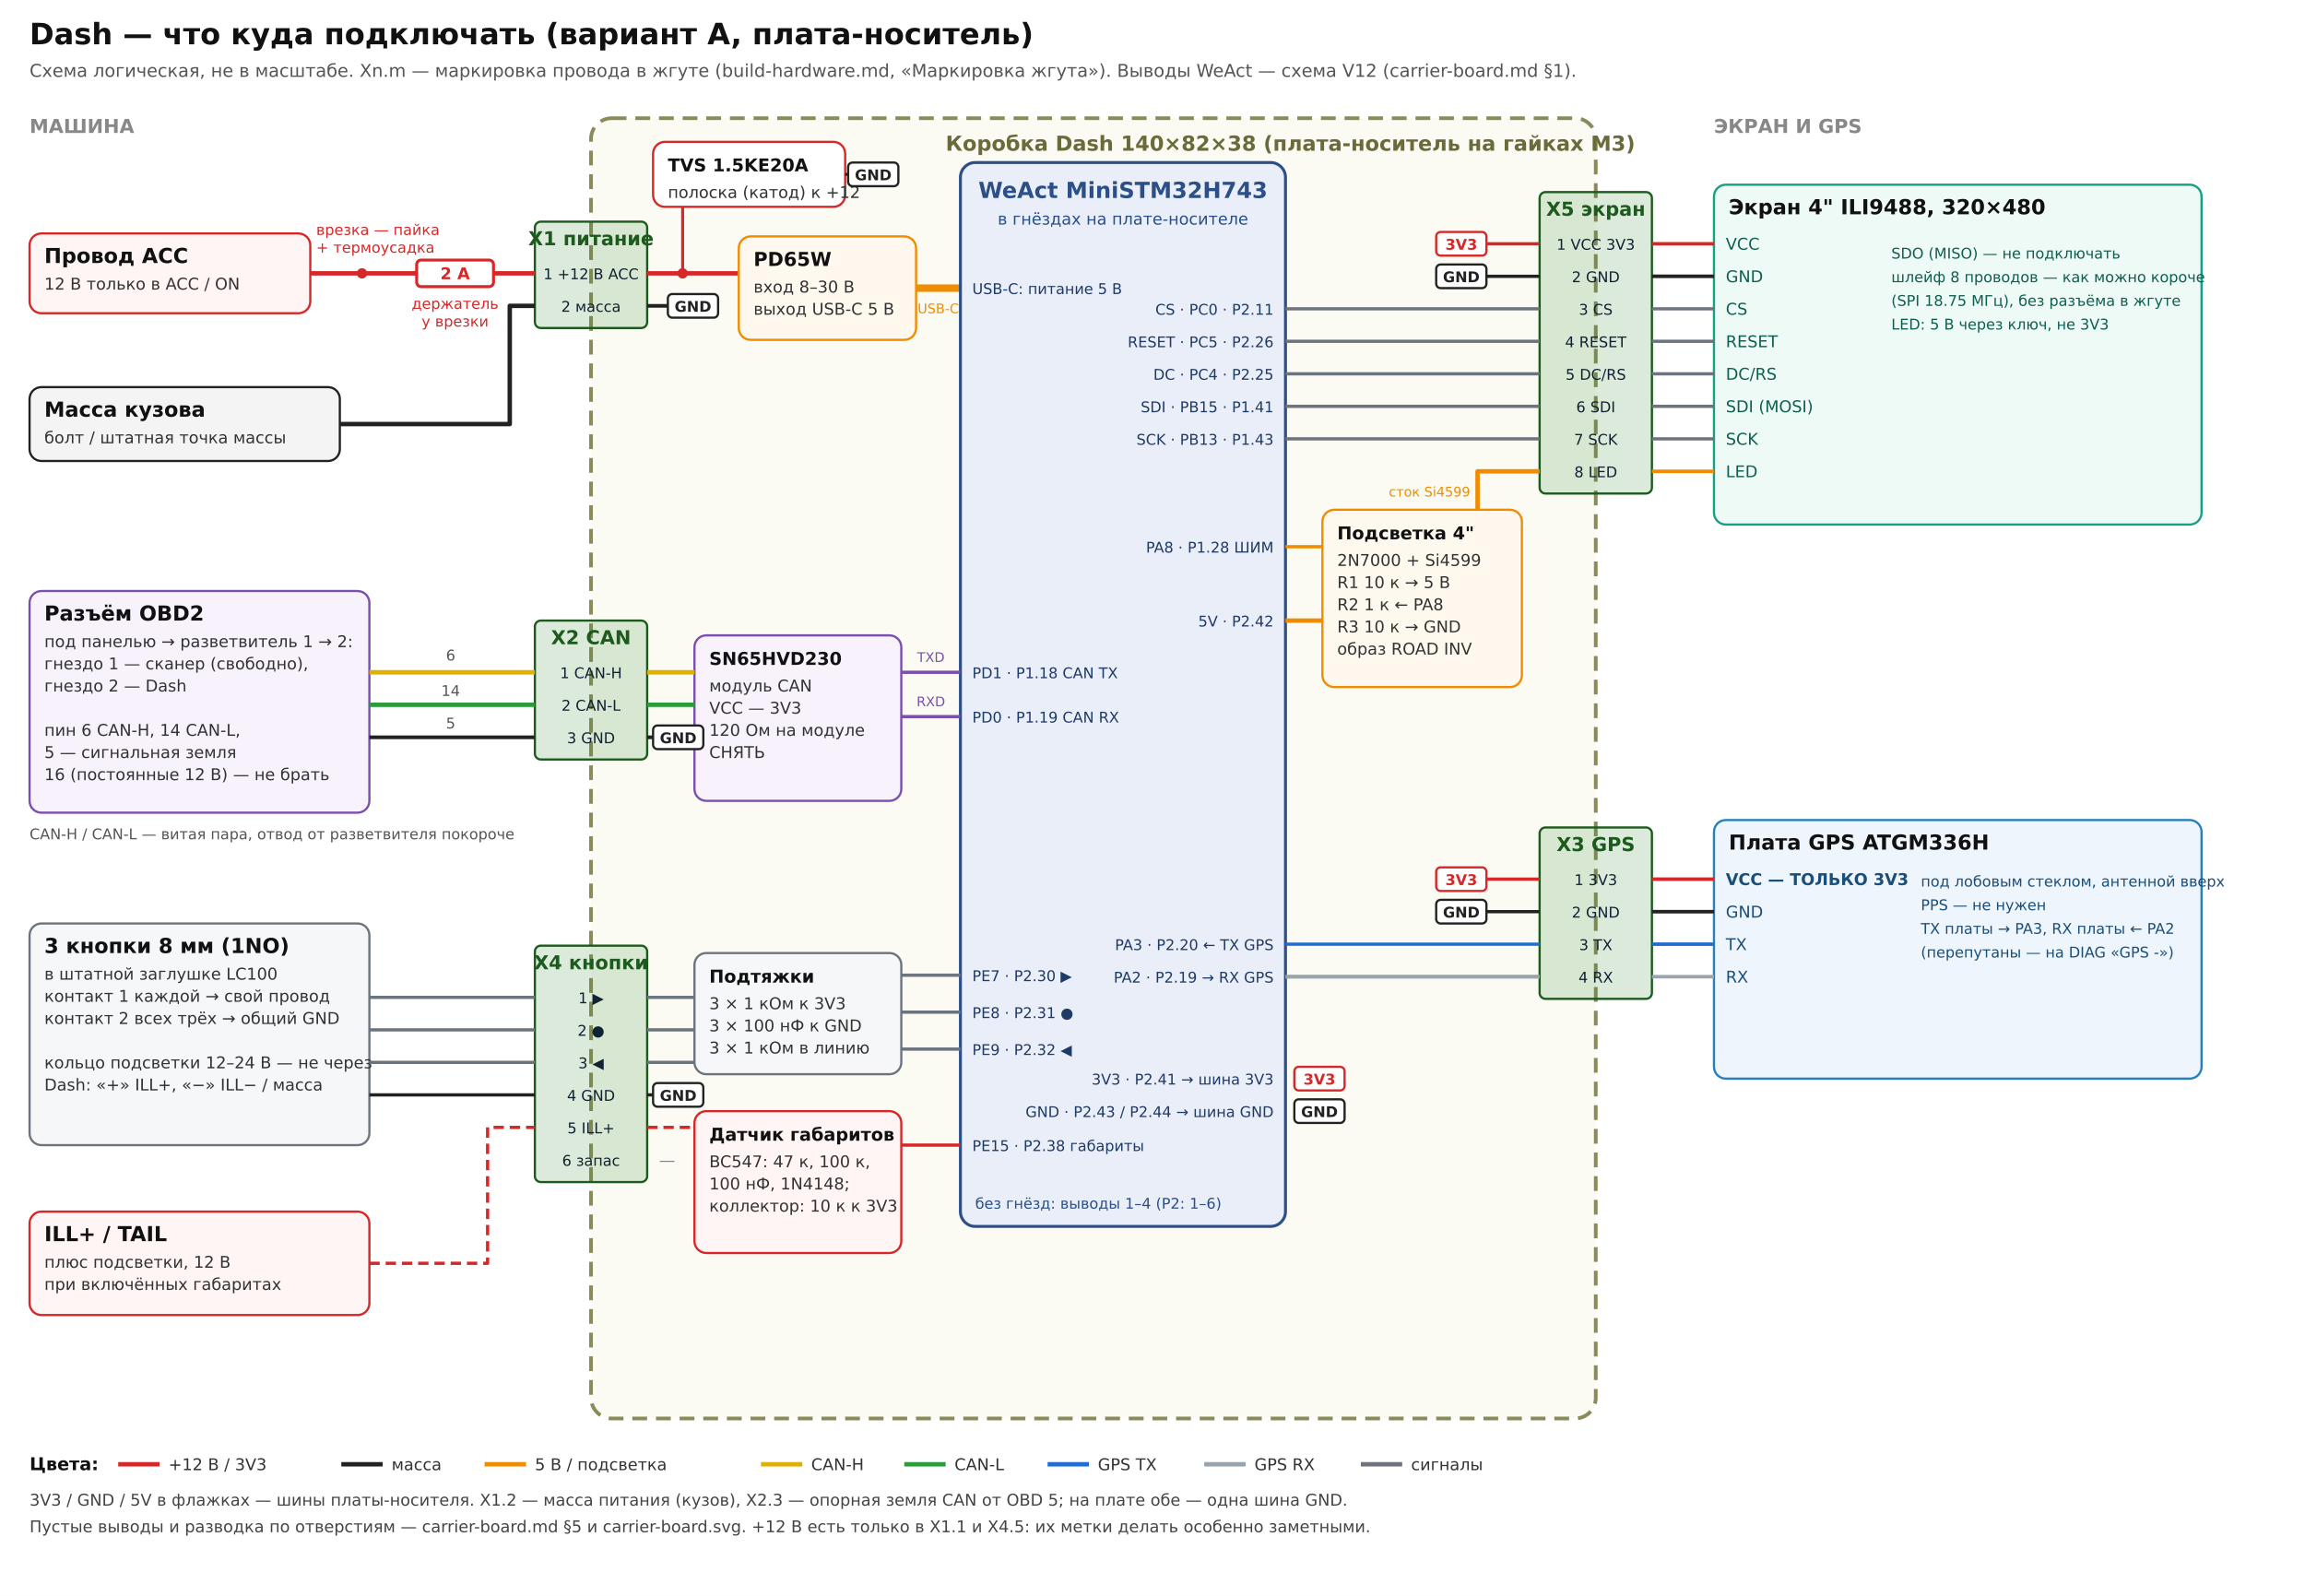
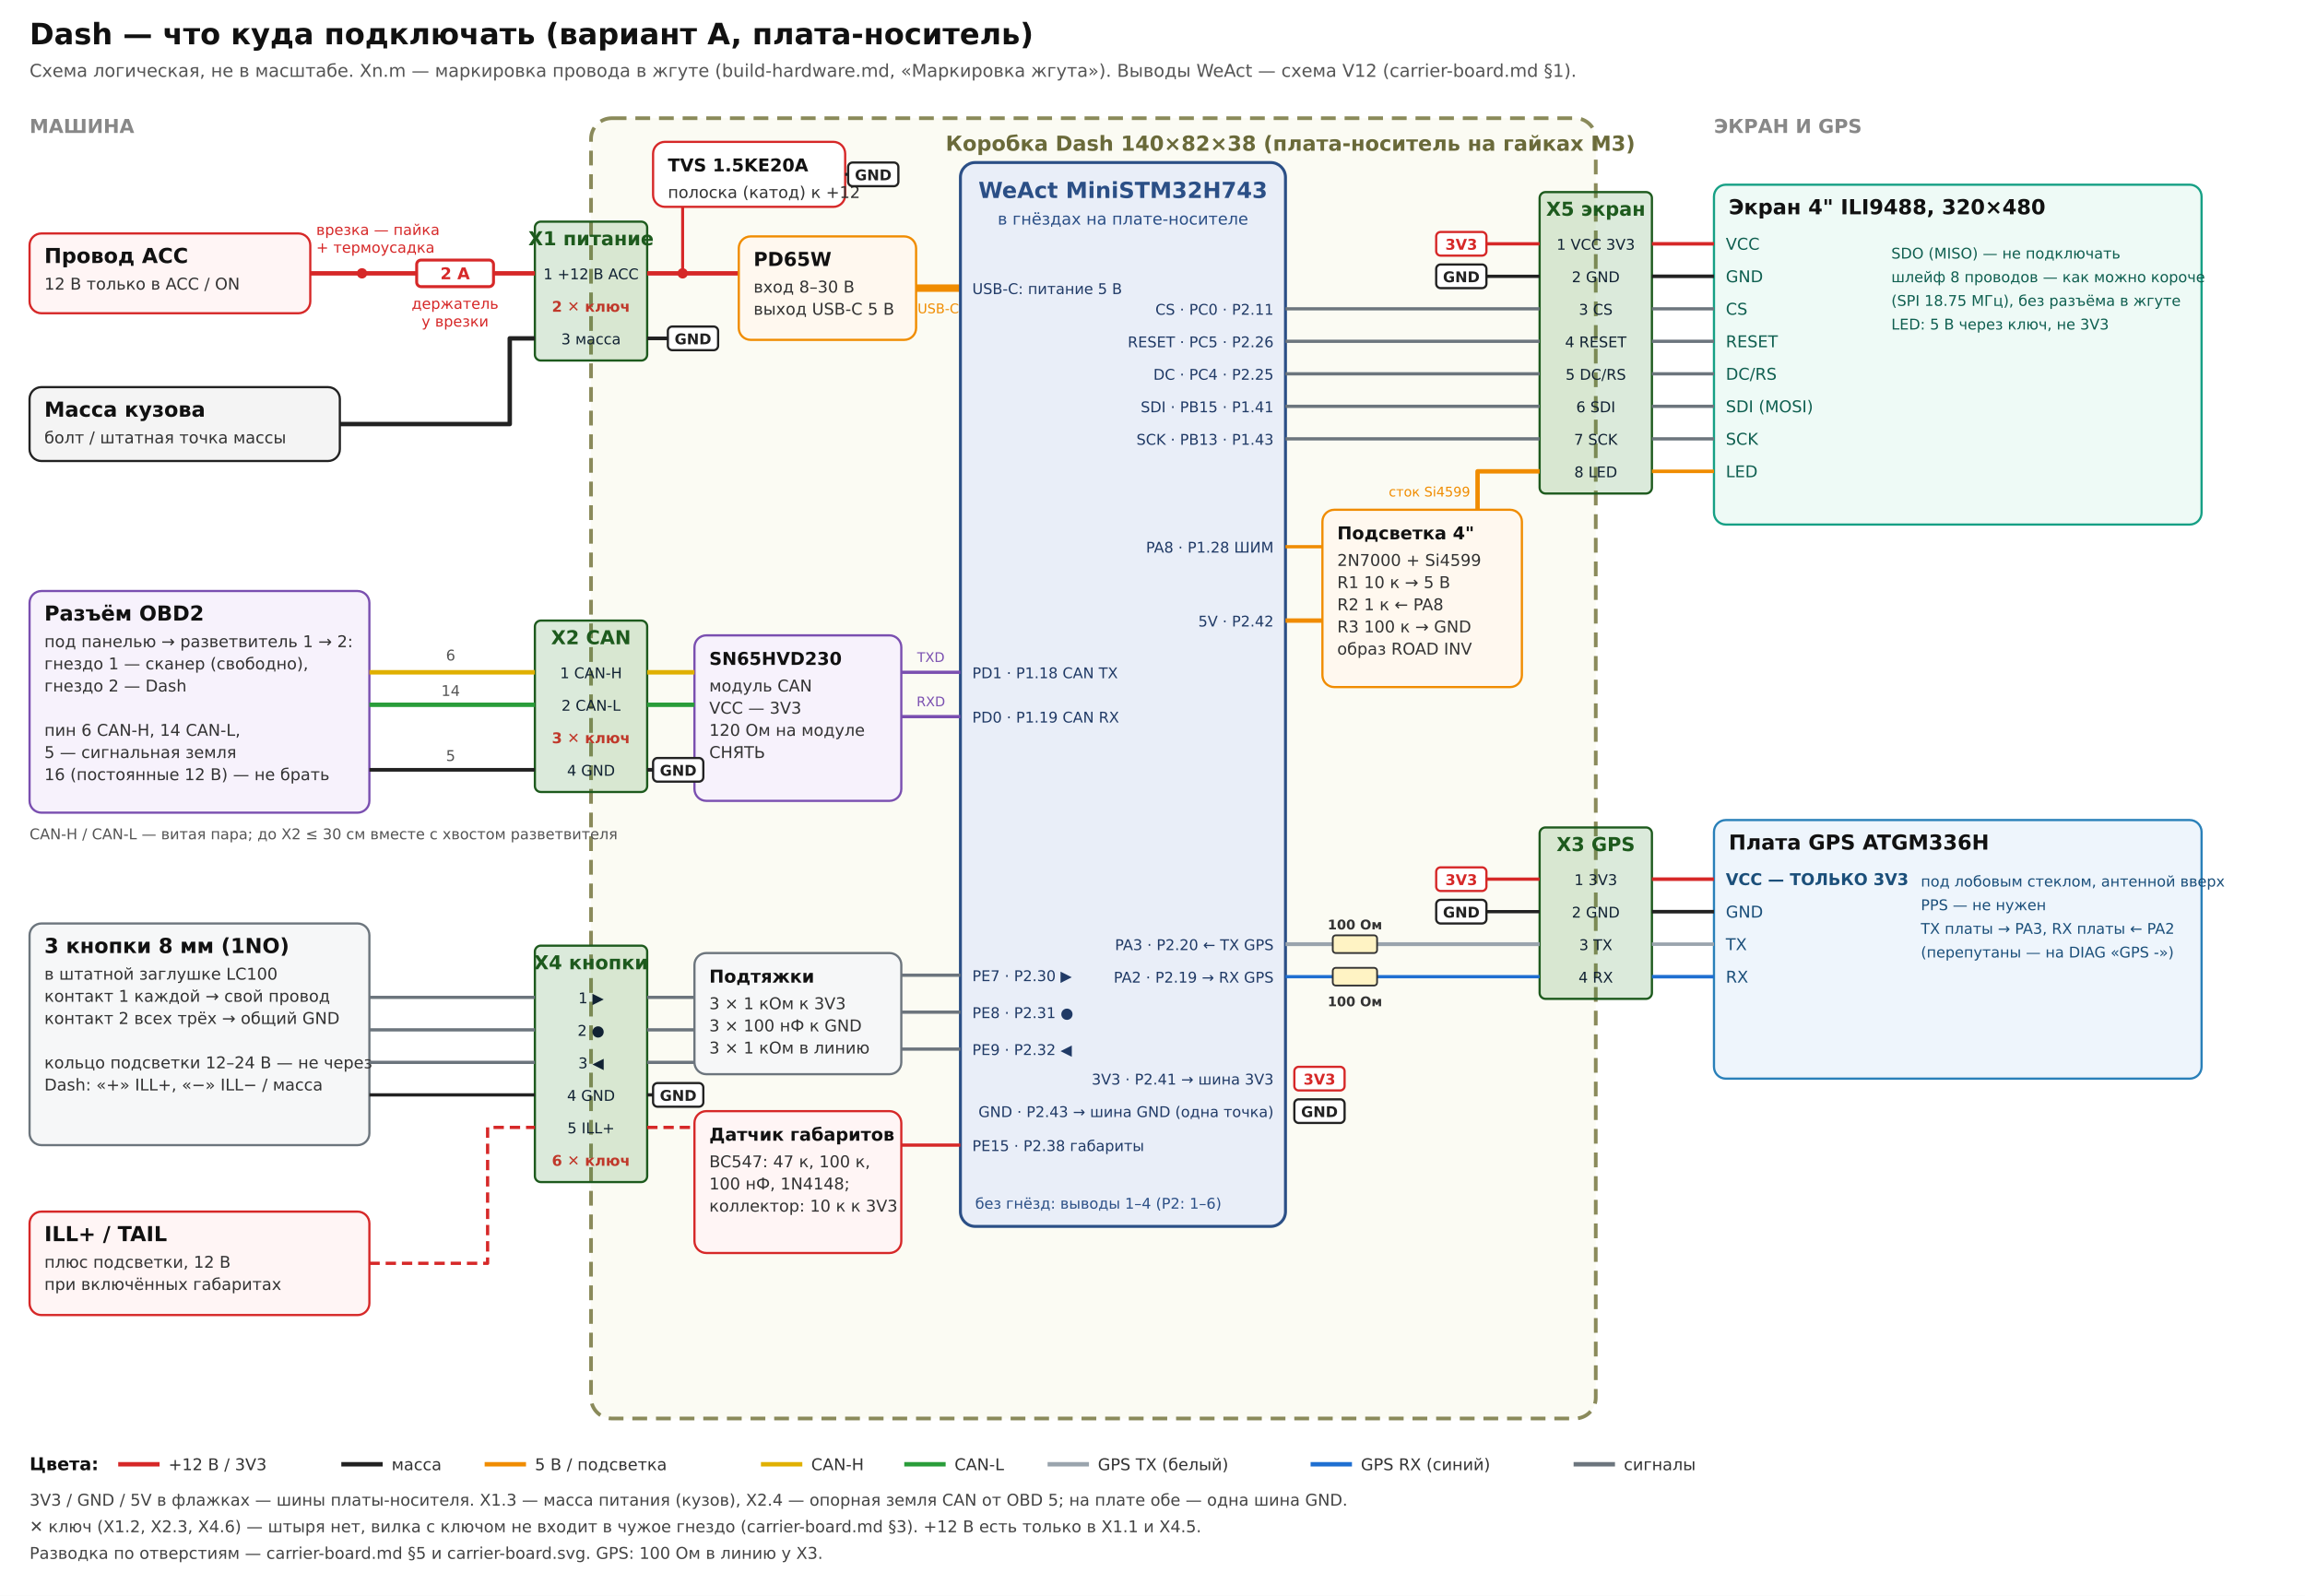
<svg xmlns="http://www.w3.org/2000/svg" width="1560" height="1080" viewBox="0 0 1560 1080" font-family="DejaVu Sans, Arial, sans-serif">
  <rect width="100%" height="100%" fill="#fff" />
  <text x="20" y="30" font-size="20" fill="#111" text-anchor="start" font-weight="bold">Dash — что куда подключать (вариант A, плата-носитель)</text>
  <text x="20" y="52" font-size="12" fill="#555" text-anchor="start" font-weight="normal">Схема логическая, не в масштабе. Xn.m — маркировка провода в жгуте (build-hardware.md, «Маркировка жгута»). Выводы WeAct — схема V12 (carrier-board.md §1).</text>
  <rect x="400" y="80" width="680" height="880" rx="14" fill="#fbfbf3" stroke="#8a8a5a" stroke-width="2.5" stroke-dasharray="10 6" />
  <text x="640" y="102" font-size="14" fill="#6a6a3a" text-anchor="start" font-weight="bold">Коробка Dash 140×82×38 (плата-носитель на гайках M3)</text>
  <text x="20" y="90" font-size="13" fill="#888" text-anchor="start" font-weight="bold">МАШИНА</text>
  <text x="1160" y="90" font-size="13" fill="#888" text-anchor="start" font-weight="bold">ЭКРАН И GPS</text>
-   <rect x="362" y="150" width="76" height="72" rx="4" fill="#3a8f3a" fill-opacity="0.18" stroke="#1d5a1d" stroke-width="1.5" />
+   <rect x="362" y="150" width="76" height="94" rx="4" fill="#3a8f3a" fill-opacity="0.18" stroke="#1d5a1d" stroke-width="1.5" />
  <text x="400" y="166" font-size="13" fill="#1d5a1d" text-anchor="middle" font-weight="bold">X1 питание</text>
  <text x="400" y="189" font-size="10" fill="#123" text-anchor="middle" font-weight="normal">1 +12 В ACC</text>
-   <text x="400" y="211" font-size="10" fill="#123" text-anchor="middle" font-weight="normal">2 масса</text>
-   <rect x="362" y="420" width="76" height="94" rx="4" fill="#3a8f3a" fill-opacity="0.18" stroke="#1d5a1d" stroke-width="1.5" />
+   <text x="400" y="211" font-size="10" fill="#c0392b" text-anchor="middle" font-weight="bold">2 ✕ ключ</text>
+   <text x="400" y="233" font-size="10" fill="#123" text-anchor="middle" font-weight="normal">3 масса</text>
+   <rect x="362" y="420" width="76" height="116" rx="4" fill="#3a8f3a" fill-opacity="0.18" stroke="#1d5a1d" stroke-width="1.5" />
  <text x="400" y="436" font-size="13" fill="#1d5a1d" text-anchor="middle" font-weight="bold">X2 CAN</text>
  <text x="400" y="459" font-size="10" fill="#123" text-anchor="middle" font-weight="normal">1 CAN-H</text>
  <text x="400" y="481" font-size="10" fill="#123" text-anchor="middle" font-weight="normal">2 CAN-L</text>
-   <text x="400" y="503" font-size="10" fill="#123" text-anchor="middle" font-weight="normal">3 GND</text>
+   <text x="400" y="503" font-size="10" fill="#c0392b" text-anchor="middle" font-weight="bold">3 ✕ ключ</text>
+   <text x="400" y="525" font-size="10" fill="#123" text-anchor="middle" font-weight="normal">4 GND</text>
  <rect x="362" y="640" width="76" height="160" rx="4" fill="#3a8f3a" fill-opacity="0.18" stroke="#1d5a1d" stroke-width="1.5" />
  <text x="400" y="656" font-size="13" fill="#1d5a1d" text-anchor="middle" font-weight="bold">X4 кнопки</text>
  <text x="400" y="679" font-size="10" fill="#123" text-anchor="middle" font-weight="normal">1 ▶</text>
  <text x="400" y="701" font-size="10" fill="#123" text-anchor="middle" font-weight="normal">2 ●</text>
  <text x="400" y="723" font-size="10" fill="#123" text-anchor="middle" font-weight="normal">3 ◀</text>
  <text x="400" y="745" font-size="10" fill="#123" text-anchor="middle" font-weight="normal">4 GND</text>
  <text x="400" y="767" font-size="10" fill="#123" text-anchor="middle" font-weight="normal">5 ILL+</text>
-   <text x="400" y="789" font-size="10" fill="#123" text-anchor="middle" font-weight="normal">6 запас</text>
+   <text x="400" y="789" font-size="10" fill="#c0392b" text-anchor="middle" font-weight="bold">6 ✕ ключ</text>
  <rect x="1042" y="130" width="76" height="204" rx="4" fill="#3a8f3a" fill-opacity="0.18" stroke="#1d5a1d" stroke-width="1.5" />
  <text x="1080" y="146" font-size="13" fill="#1d5a1d" text-anchor="middle" font-weight="bold">X5 экран</text>
  <text x="1080" y="169" font-size="10" fill="#123" text-anchor="middle" font-weight="normal">1 VCC 3V3</text>
  <text x="1080" y="191" font-size="10" fill="#123" text-anchor="middle" font-weight="normal">2 GND</text>
  <text x="1080" y="213" font-size="10" fill="#123" text-anchor="middle" font-weight="normal">3 CS</text>
  <text x="1080" y="235" font-size="10" fill="#123" text-anchor="middle" font-weight="normal">4 RESET</text>
  <text x="1080" y="257" font-size="10" fill="#123" text-anchor="middle" font-weight="normal">5 DC/RS</text>
  <text x="1080" y="279" font-size="10" fill="#123" text-anchor="middle" font-weight="normal">6 SDI</text>
  <text x="1080" y="301" font-size="10" fill="#123" text-anchor="middle" font-weight="normal">7 SCK</text>
  <text x="1080" y="323" font-size="10" fill="#123" text-anchor="middle" font-weight="normal">8 LED</text>
  <rect x="1042" y="560" width="76" height="116" rx="4" fill="#3a8f3a" fill-opacity="0.18" stroke="#1d5a1d" stroke-width="1.5" />
  <text x="1080" y="576" font-size="13" fill="#1d5a1d" text-anchor="middle" font-weight="bold">X3 GPS</text>
  <text x="1080" y="599" font-size="10" fill="#123" text-anchor="middle" font-weight="normal">1 3V3</text>
  <text x="1080" y="621" font-size="10" fill="#123" text-anchor="middle" font-weight="normal">2 GND</text>
  <text x="1080" y="643" font-size="10" fill="#123" text-anchor="middle" font-weight="normal">3 TX</text>
  <text x="1080" y="665" font-size="10" fill="#123" text-anchor="middle" font-weight="normal">4 RX</text>
  <rect x="20" y="158" width="190" height="54" rx="8" fill="#fff5f5" stroke="#d62828" stroke-width="1.5" />
  <text x="30" y="178" font-size="14" fill="#111" text-anchor="start" font-weight="bold">Провод ACC</text>
  <text x="30" y="196" font-size="11" fill="#333" text-anchor="start" font-weight="normal">12 В только в ACC / ON</text>
  <polyline points="210,185 362,185" fill="none" stroke="#d62828" stroke-width="3" stroke-linejoin="round" />
  <circle cx="245" cy="185" r="3.5" fill="#d62828" />
  <text x="214" y="159" font-size="10" fill="#d62828" text-anchor="start" font-weight="normal">врезка — пайка</text>
  <text x="214" y="171" font-size="10" fill="#d62828" text-anchor="start" font-weight="normal">+ термоусадка</text>
  <rect x="282" y="176" width="52" height="18" rx="3" fill="#fff" stroke="#d62828" stroke-width="2" />
  <text x="308" y="189" font-size="11" fill="#d62828" text-anchor="middle" font-weight="bold">2 А</text>
  <text x="308" y="209" font-size="10" fill="#d62828" text-anchor="middle" font-weight="normal">держатель</text>
  <text x="308" y="221" font-size="10" fill="#d62828" text-anchor="middle" font-weight="normal">у врезки</text>
  <rect x="20" y="262" width="210" height="50" rx="8" fill="#f4f4f4" stroke="#222222" stroke-width="1.5" />
  <text x="30" y="282" font-size="14" fill="#111" text-anchor="start" font-weight="bold">Масса кузова</text>
  <text x="30" y="300" font-size="11" fill="#333" text-anchor="start" font-weight="normal">болт / штатная точка массы</text>
-   <polyline points="230,287 345,287 345,207 362,207" fill="none" stroke="#222222" stroke-width="3" stroke-linejoin="round" />
+   <polyline points="230,287 345,287 345,229 362,229" fill="none" stroke="#222222" stroke-width="3" stroke-linejoin="round" />
  <rect x="20" y="400" width="230" height="150" rx="8" fill="#f7f2fc" stroke="#7a4fb0" stroke-width="1.5" />
  <text x="30" y="420" font-size="14" fill="#111" text-anchor="start" font-weight="bold">Разъём OBD2</text>
  <text x="30" y="438" font-size="11" fill="#333" text-anchor="start" font-weight="normal">под панелью → разветвитель 1 → 2:</text>
  <text x="30" y="453" font-size="11" fill="#333" text-anchor="start" font-weight="normal">гнездо 1 — сканер (свободно),</text>
  <text x="30" y="468" font-size="11" fill="#333" text-anchor="start" font-weight="normal">гнездо 2 — Dash</text>
  <text x="30" y="483" font-size="11" fill="#333" text-anchor="start" font-weight="normal" />
  <text x="30" y="498" font-size="11" fill="#333" text-anchor="start" font-weight="normal">пин 6 CAN-H, 14 CAN-L,</text>
  <text x="30" y="513" font-size="11" fill="#333" text-anchor="start" font-weight="normal">5 — сигнальная земля</text>
  <text x="30" y="528" font-size="11" fill="#333" text-anchor="start" font-weight="normal">16 (постоянные 12 В) — не брать</text>
  <polyline points="250,455 362,455" fill="none" stroke="#e0b000" stroke-width="3" stroke-linejoin="round" />
  <polyline points="250,477 362,477" fill="none" stroke="#2a9d3a" stroke-width="3" stroke-linejoin="round" />
-   <polyline points="250,499 362,499" fill="none" stroke="#222222" stroke-width="2.5" stroke-linejoin="round" />
+   <polyline points="250,521 362,521" fill="none" stroke="#222222" stroke-width="2.5" stroke-linejoin="round" />
  <text x="305" y="447" font-size="10" fill="#555" text-anchor="middle" font-weight="normal">6</text>
  <text x="305" y="471" font-size="10" fill="#555" text-anchor="middle" font-weight="normal">14</text>
-   <text x="305" y="493" font-size="10" fill="#555" text-anchor="middle" font-weight="normal">5</text>
-   <text x="20" y="568" font-size="10" fill="#555" text-anchor="start" font-weight="normal">CAN-H / CAN-L — витая пара, отвод от разветвителя покороче</text>
+   <text x="305" y="515" font-size="10" fill="#555" text-anchor="middle" font-weight="normal">5</text>
+   <text x="20" y="568" font-size="10" fill="#555" text-anchor="start" font-weight="normal">CAN-H / CAN-L — витая пара; до X2 ≤ 30 см вместе с хвостом разветвителя</text>
  <rect x="20" y="625" width="230" height="150" rx="8" fill="#f6f7f8" stroke="#6c757d" stroke-width="1.5" />
  <text x="30" y="645" font-size="14" fill="#111" text-anchor="start" font-weight="bold">3 кнопки 8 мм (1NO)</text>
  <text x="30" y="663" font-size="11" fill="#333" text-anchor="start" font-weight="normal">в штатной заглушке LC100</text>
  <text x="30" y="678" font-size="11" fill="#333" text-anchor="start" font-weight="normal">контакт 1 каждой → свой провод</text>
  <text x="30" y="693" font-size="11" fill="#333" text-anchor="start" font-weight="normal">контакт 2 всех трёх → общий GND</text>
  <text x="30" y="708" font-size="11" fill="#333" text-anchor="start" font-weight="normal" />
  <text x="30" y="723" font-size="11" fill="#333" text-anchor="start" font-weight="normal">кольцо подсветки 12–24 В — не через</text>
  <text x="30" y="738" font-size="11" fill="#333" text-anchor="start" font-weight="normal">Dash: «+» ILL+, «−» ILL− / масса</text>
  <polyline points="250,675 362,675" fill="none" stroke="#6c757d" stroke-width="2.2" stroke-linejoin="round" />
  <polyline points="250,697 362,697" fill="none" stroke="#6c757d" stroke-width="2.2" stroke-linejoin="round" />
  <polyline points="250,719 362,719" fill="none" stroke="#6c757d" stroke-width="2.2" stroke-linejoin="round" />
  <polyline points="250,741 362,741" fill="none" stroke="#222222" stroke-width="2.2" stroke-linejoin="round" />
  <rect x="20" y="820" width="230" height="70" rx="8" fill="#fff5f5" stroke="#d62828" stroke-width="1.5" />
  <text x="30" y="840" font-size="14" fill="#111" text-anchor="start" font-weight="bold">ILL+ / TAIL</text>
  <text x="30" y="858" font-size="11" fill="#333" text-anchor="start" font-weight="normal">плюс подсветки, 12 В</text>
  <text x="30" y="873" font-size="11" fill="#333" text-anchor="start" font-weight="normal">при включённых габаритах</text>
  <polyline points="250,855 330,855 330,763 362,763" fill="none" stroke="#d62828" stroke-width="2.2" stroke-linejoin="round" stroke-dasharray="7 4" />
  <polyline points="438,185 500,185" fill="none" stroke="#d62828" stroke-width="3" stroke-linejoin="round" />
  <circle cx="462" cy="185" r="3.5" fill="#d62828" />
  <polyline points="462,185 462,140" fill="none" stroke="#d62828" stroke-width="2" stroke-linejoin="round" />
  <rect x="442" y="96" width="130" height="44" rx="8" fill="#fff" stroke="#d62828" stroke-width="1.5" />
  <text x="452" y="116" font-size="12" fill="#111" text-anchor="start" font-weight="bold">TVS 1.5KE20A</text>
  <text x="452" y="134" font-size="11" fill="#333" text-anchor="start" font-weight="normal">полоска (катод) к +12</text>
  <rect x="574" y="110" width="34" height="16" rx="3" fill="#fff" stroke="#222222" stroke-width="1.5" />
  <text x="591.0" y="122" font-size="10" fill="#222222" text-anchor="middle" font-weight="bold">GND</text>
  <polyline points="572,118 574,118" fill="none" stroke="#222222" stroke-width="2" stroke-linejoin="round" />
-   <polyline points="438,207 452,207" fill="none" stroke="#222222" stroke-width="2.5" stroke-linejoin="round" />
-   <rect x="452" y="199" width="34" height="16" rx="3" fill="#fff" stroke="#222222" stroke-width="1.5" />
-   <text x="469.0" y="211" font-size="10" fill="#222222" text-anchor="middle" font-weight="bold">GND</text>
+   <polyline points="438,229 452,229" fill="none" stroke="#222222" stroke-width="2.5" stroke-linejoin="round" />
+   <rect x="452" y="221" width="34" height="16" rx="3" fill="#fff" stroke="#222222" stroke-width="1.5" />
+   <text x="469.0" y="233" font-size="10" fill="#222222" text-anchor="middle" font-weight="bold">GND</text>
  <rect x="500" y="160" width="120" height="70" rx="8" fill="#fff8ef" stroke="#f08c00" stroke-width="1.5" />
  <text x="510" y="180" font-size="13" fill="#111" text-anchor="start" font-weight="bold">PD65W</text>
  <text x="510" y="198" font-size="11" fill="#333" text-anchor="start" font-weight="normal">вход 8–30 В</text>
  <text x="510" y="213" font-size="11" fill="#333" text-anchor="start" font-weight="normal">выход USB-C 5 В</text>
  <polyline points="620,195 650,195" fill="none" stroke="#f08c00" stroke-width="5" stroke-linejoin="round" />
  <text x="635" y="212" font-size="9" fill="#f08c00" text-anchor="middle" font-weight="normal">USB-C</text>
  <rect x="650" y="110" width="220" height="720" rx="10" fill="#e9eef8" stroke="#2b4f86" stroke-width="2" />
  <text x="760.0" y="134" font-size="15" fill="#2b4f86" text-anchor="middle" font-weight="bold">WeAct MiniSTM32H743</text>
  <text x="760.0" y="152" font-size="11" fill="#2b4f86" text-anchor="middle" font-weight="normal">в гнёздах на плате-носителе</text>
  <text x="658" y="199" font-size="10" fill="#203a66" text-anchor="start" font-weight="normal">USB-C: питание 5 В</text>
  <rect x="470" y="430" width="140" height="112" rx="8" fill="#f7f2fc" stroke="#7a4fb0" stroke-width="1.5" />
  <text x="480" y="450" font-size="12" fill="#111" text-anchor="start" font-weight="bold">SN65HVD230</text>
  <text x="480" y="468" font-size="11" fill="#333" text-anchor="start" font-weight="normal">модуль CAN</text>
  <text x="480" y="483" font-size="11" fill="#333" text-anchor="start" font-weight="normal">VCC — 3V3</text>
  <text x="480" y="498" font-size="11" fill="#333" text-anchor="start" font-weight="normal">120 Ом на модуле</text>
  <text x="480" y="513" font-size="11" fill="#333" text-anchor="start" font-weight="normal">СНЯТЬ</text>
  <polyline points="438,455 470,455" fill="none" stroke="#e0b000" stroke-width="3" stroke-linejoin="round" />
  <polyline points="438,477 470,477" fill="none" stroke="#2a9d3a" stroke-width="3" stroke-linejoin="round" />
-   <polyline points="438,499 442,499" fill="none" stroke="#222222" stroke-width="2.5" stroke-linejoin="round" />
-   <rect x="442" y="491" width="34" height="16" rx="3" fill="#fff" stroke="#222222" stroke-width="1.5" />
-   <text x="459.0" y="503" font-size="10" fill="#222222" text-anchor="middle" font-weight="bold">GND</text>
+   <polyline points="438,521 442,521" fill="none" stroke="#222222" stroke-width="2.5" stroke-linejoin="round" />
+   <rect x="442" y="513" width="34" height="16" rx="3" fill="#fff" stroke="#222222" stroke-width="1.5" />
+   <text x="459.0" y="525" font-size="10" fill="#222222" text-anchor="middle" font-weight="bold">GND</text>
  <polyline points="610,455 650,455" fill="none" stroke="#7a4fb0" stroke-width="2.2" stroke-linejoin="round" />
  <text x="658" y="459" font-size="10" fill="#203a66" text-anchor="start" font-weight="normal">PD1 · P1.18  CAN TX</text>
  <polyline points="610,485 650,485" fill="none" stroke="#7a4fb0" stroke-width="2.2" stroke-linejoin="round" />
  <text x="658" y="489" font-size="10" fill="#203a66" text-anchor="start" font-weight="normal">PD0 · P1.19  CAN RX</text>
  <text x="630" y="448" font-size="9" fill="#7a4fb0" text-anchor="middle" font-weight="normal">TXD</text>
  <text x="630" y="478" font-size="9" fill="#7a4fb0" text-anchor="middle" font-weight="normal">RXD</text>
  <rect x="470" y="645" width="140" height="82" rx="8" fill="#f6f7f8" stroke="#6c757d" stroke-width="1.5" />
  <text x="480" y="665" font-size="12" fill="#111" text-anchor="start" font-weight="bold">Подтяжки</text>
  <text x="480" y="683" font-size="11" fill="#333" text-anchor="start" font-weight="normal">3 × 1 кОм к 3V3</text>
  <text x="480" y="698" font-size="11" fill="#333" text-anchor="start" font-weight="normal">3 × 100 нФ к GND</text>
  <text x="480" y="713" font-size="11" fill="#333" text-anchor="start" font-weight="normal">3 × 1 кОм в линию</text>
  <polyline points="438,675 470,675" fill="none" stroke="#6c757d" stroke-width="2.2" stroke-linejoin="round" />
  <polyline points="610,660 650,660" fill="none" stroke="#6c757d" stroke-width="2.2" stroke-linejoin="round" />
  <text x="658" y="664" font-size="10" fill="#203a66" text-anchor="start" font-weight="normal">PE7 · P2.30  ▶</text>
  <polyline points="438,697 470,697" fill="none" stroke="#6c757d" stroke-width="2.2" stroke-linejoin="round" />
  <polyline points="610,685 650,685" fill="none" stroke="#6c757d" stroke-width="2.2" stroke-linejoin="round" />
  <text x="658" y="689" font-size="10" fill="#203a66" text-anchor="start" font-weight="normal">PE8 · P2.31  ●</text>
  <polyline points="438,719 470,719" fill="none" stroke="#6c757d" stroke-width="2.2" stroke-linejoin="round" />
  <polyline points="610,710 650,710" fill="none" stroke="#6c757d" stroke-width="2.2" stroke-linejoin="round" />
  <text x="658" y="714" font-size="10" fill="#203a66" text-anchor="start" font-weight="normal">PE9 · P2.32  ◀</text>
  <polyline points="438,741 442,741" fill="none" stroke="#222222" stroke-width="2.2" stroke-linejoin="round" />
  <rect x="442" y="733" width="34" height="16" rx="3" fill="#fff" stroke="#222222" stroke-width="1.5" />
  <text x="459.0" y="745" font-size="10" fill="#222222" text-anchor="middle" font-weight="bold">GND</text>
  <rect x="470" y="752" width="140" height="96" rx="8" fill="#fff5f5" stroke="#d62828" stroke-width="1.5" />
  <text x="480" y="772" font-size="12" fill="#111" text-anchor="start" font-weight="bold">Датчик габаритов</text>
  <text x="480" y="790" font-size="11" fill="#333" text-anchor="start" font-weight="normal">BC547: 47 к, 100 к,</text>
  <text x="480" y="805" font-size="11" fill="#333" text-anchor="start" font-weight="normal">100 нФ, 1N4148;</text>
  <text x="480" y="820" font-size="11" fill="#333" text-anchor="start" font-weight="normal">коллектор: 10 к к 3V3</text>
  <polyline points="438,763 470,763" fill="none" stroke="#d62828" stroke-width="2.2" stroke-linejoin="round" stroke-dasharray="7 4" />
  <polyline points="610,775 650,775" fill="none" stroke="#d62828" stroke-width="2.2" stroke-linejoin="round" />
  <text x="658" y="779" font-size="10" fill="#203a66" text-anchor="start" font-weight="normal">PE15 · P2.38  габариты</text>
-   <text x="446" y="789" font-size="11" fill="#888" text-anchor="start" font-weight="normal">—</text>
  <polyline points="870,209 1042,209" fill="none" stroke="#6c757d" stroke-width="2.2" stroke-linejoin="round" />
  <text x="862" y="213" font-size="10" fill="#203a66" text-anchor="end" font-weight="normal">CS · PC0 · P2.11</text>
  <polyline points="870,231 1042,231" fill="none" stroke="#6c757d" stroke-width="2.2" stroke-linejoin="round" />
  <text x="862" y="235" font-size="10" fill="#203a66" text-anchor="end" font-weight="normal">RESET · PC5 · P2.26</text>
  <polyline points="870,253 1042,253" fill="none" stroke="#6c757d" stroke-width="2.2" stroke-linejoin="round" />
  <text x="862" y="257" font-size="10" fill="#203a66" text-anchor="end" font-weight="normal">DC · PC4 · P2.25</text>
  <polyline points="870,275 1042,275" fill="none" stroke="#6c757d" stroke-width="2.2" stroke-linejoin="round" />
  <text x="862" y="279" font-size="10" fill="#203a66" text-anchor="end" font-weight="normal">SDI · PB15 · P1.41</text>
  <polyline points="870,297 1042,297" fill="none" stroke="#6c757d" stroke-width="2.2" stroke-linejoin="round" />
  <text x="862" y="301" font-size="10" fill="#203a66" text-anchor="end" font-weight="normal">SCK · PB13 · P1.43</text>
  <polyline points="1042,165 1006,165" fill="none" stroke="#d62828" stroke-width="2.2" stroke-linejoin="round" />
  <rect x="972" y="157" width="34" height="16" rx="3" fill="#fff" stroke="#d62828" stroke-width="1.5" />
  <text x="989.0" y="169" font-size="10" fill="#d62828" text-anchor="middle" font-weight="bold">3V3</text>
  <polyline points="1042,187 1006,187" fill="none" stroke="#222222" stroke-width="2.2" stroke-linejoin="round" />
  <rect x="972" y="179" width="34" height="16" rx="3" fill="#fff" stroke="#222222" stroke-width="1.5" />
  <text x="989.0" y="191" font-size="10" fill="#222222" text-anchor="middle" font-weight="bold">GND</text>
  <rect x="895" y="345" width="135" height="120" rx="8" fill="#fff8ef" stroke="#f08c00" stroke-width="1.5" />
  <text x="905" y="365" font-size="12" fill="#111" text-anchor="start" font-weight="bold">Подсветка 4"</text>
  <text x="905" y="383" font-size="11" fill="#333" text-anchor="start" font-weight="normal">2N7000 + Si4599</text>
  <text x="905" y="398" font-size="11" fill="#333" text-anchor="start" font-weight="normal">R1 10 к → 5 В</text>
  <text x="905" y="413" font-size="11" fill="#333" text-anchor="start" font-weight="normal">R2 1 к ← PA8</text>
-   <text x="905" y="428" font-size="11" fill="#333" text-anchor="start" font-weight="normal">R3 10 к → GND</text>
+   <text x="905" y="428" font-size="11" fill="#333" text-anchor="start" font-weight="normal">R3 100 к → GND</text>
  <text x="905" y="443" font-size="11" fill="#333" text-anchor="start" font-weight="normal">образ ROAD INV</text>
  <polyline points="870,370 895,370" fill="none" stroke="#f08c00" stroke-width="2.2" stroke-linejoin="round" />
  <text x="862" y="374" font-size="10" fill="#203a66" text-anchor="end" font-weight="normal">PA8 · P1.28  ШИМ</text>
  <polyline points="870,420 895,420" fill="none" stroke="#f08c00" stroke-width="3" stroke-linejoin="round" />
  <text x="862" y="424" font-size="10" fill="#203a66" text-anchor="end" font-weight="normal">5V · P2.42</text>
  <polyline points="1000,345 1000,319 1042,319" fill="none" stroke="#f08c00" stroke-width="3" stroke-linejoin="round" />
  <text x="995" y="336" font-size="9" fill="#f08c00" text-anchor="end" font-weight="normal">сток Si4599</text>
  <polyline points="1042,595 1006,595" fill="none" stroke="#d62828" stroke-width="2.2" stroke-linejoin="round" />
  <rect x="972" y="587" width="34" height="16" rx="3" fill="#fff" stroke="#d62828" stroke-width="1.5" />
  <text x="989.0" y="599" font-size="10" fill="#d62828" text-anchor="middle" font-weight="bold">3V3</text>
  <polyline points="1042,617 1006,617" fill="none" stroke="#222222" stroke-width="2.2" stroke-linejoin="round" />
  <rect x="972" y="609" width="34" height="16" rx="3" fill="#fff" stroke="#222222" stroke-width="1.5" />
  <text x="989.0" y="621" font-size="10" fill="#222222" text-anchor="middle" font-weight="bold">GND</text>
-   <polyline points="870,639 1042,639" fill="none" stroke="#1f6fd1" stroke-width="2.2" stroke-linejoin="round" />
+   <polyline points="870,639 1042,639" fill="none" stroke="#9aa4ad" stroke-width="2.6" stroke-linejoin="round" />
  <text x="862" y="643" font-size="10" fill="#203a66" text-anchor="end" font-weight="normal">PA3 · P2.20  ← TX GPS</text>
-   <polyline points="870,661 1042,661" fill="none" stroke="#9aa4ad" stroke-width="2.6" stroke-linejoin="round" />
+   <polyline points="870,661 1042,661" fill="none" stroke="#1f6fd1" stroke-width="2.2" stroke-linejoin="round" />
  <text x="862" y="665" font-size="10" fill="#203a66" text-anchor="end" font-weight="normal">PA2 · P2.19  → RX GPS</text>
+   <rect x="902" y="633" width="30" height="12" rx="2" fill="#fff3c4" stroke="#333" stroke-width="1.2" />
+   <text x="917" y="629" font-size="9" fill="#333" text-anchor="middle" font-weight="bold">100 Ом</text>
+   <rect x="902" y="655" width="30" height="12" rx="2" fill="#fff3c4" stroke="#333" stroke-width="1.2" />
+   <text x="917" y="681" font-size="9" fill="#333" text-anchor="middle" font-weight="bold">100 Ом</text>
  <text x="862" y="734" font-size="10" fill="#203a66" text-anchor="end" font-weight="normal">3V3 · P2.41 → шина 3V3</text>
-   <text x="862" y="756" font-size="10" fill="#203a66" text-anchor="end" font-weight="normal">GND · P2.43 / P2.44 → шина GND</text>
+   <text x="862" y="756" font-size="10" fill="#203a66" text-anchor="end" font-weight="normal">GND · P2.43 → шина GND (одна точка)</text>
  <rect x="876" y="722" width="34" height="16" rx="3" fill="#fff" stroke="#d62828" stroke-width="1.5" />
  <text x="893.0" y="734" font-size="10" fill="#d62828" text-anchor="middle" font-weight="bold">3V3</text>
  <rect x="876" y="744" width="34" height="16" rx="3" fill="#fff" stroke="#222222" stroke-width="1.5" />
  <text x="893.0" y="756" font-size="10" fill="#222222" text-anchor="middle" font-weight="bold">GND</text>
  <text x="660" y="818" font-size="10" fill="#2b4f86" text-anchor="start" font-weight="normal">без гнёзд: выводы 1–4 (P2: 1–6)</text>
  <rect x="1160" y="125" width="330" height="230" rx="8" fill="#eefaf6" stroke="#16a085" stroke-width="1.5" />
  <text x="1170" y="145" font-size="14" fill="#111" text-anchor="start" font-weight="bold">Экран 4" ILI9488, 320×480</text>
  <polyline points="1118,165 1160,165" fill="none" stroke="#d62828" stroke-width="2.4" stroke-linejoin="round" />
  <text x="1168" y="169" font-size="11" fill="#0f5f50" text-anchor="start" font-weight="normal">VCC</text>
  <polyline points="1118,187 1160,187" fill="none" stroke="#222222" stroke-width="2.4" stroke-linejoin="round" />
  <text x="1168" y="191" font-size="11" fill="#0f5f50" text-anchor="start" font-weight="normal">GND</text>
  <polyline points="1118,209 1160,209" fill="none" stroke="#6c757d" stroke-width="2.2" stroke-linejoin="round" />
  <text x="1168" y="213" font-size="11" fill="#0f5f50" text-anchor="start" font-weight="normal">CS</text>
  <polyline points="1118,231 1160,231" fill="none" stroke="#6c757d" stroke-width="2.2" stroke-linejoin="round" />
  <text x="1168" y="235" font-size="11" fill="#0f5f50" text-anchor="start" font-weight="normal">RESET</text>
  <polyline points="1118,253 1160,253" fill="none" stroke="#6c757d" stroke-width="2.2" stroke-linejoin="round" />
  <text x="1168" y="257" font-size="11" fill="#0f5f50" text-anchor="start" font-weight="normal">DC/RS</text>
  <polyline points="1118,275 1160,275" fill="none" stroke="#6c757d" stroke-width="2.2" stroke-linejoin="round" />
  <text x="1168" y="279" font-size="11" fill="#0f5f50" text-anchor="start" font-weight="normal">SDI (MOSI)</text>
  <polyline points="1118,297 1160,297" fill="none" stroke="#6c757d" stroke-width="2.2" stroke-linejoin="round" />
  <text x="1168" y="301" font-size="11" fill="#0f5f50" text-anchor="start" font-weight="normal">SCK</text>
  <polyline points="1118,319 1160,319" fill="none" stroke="#f08c00" stroke-width="2.4" stroke-linejoin="round" />
  <text x="1168" y="323" font-size="11" fill="#0f5f50" text-anchor="start" font-weight="normal">LED</text>
  <text x="1280" y="175" font-size="10" fill="#0f5f50" text-anchor="start" font-weight="normal">SDO (MISO) — не подключать</text>
  <text x="1280" y="191" font-size="10" fill="#0f5f50" text-anchor="start" font-weight="normal">шлейф 8 проводов — как можно короче</text>
  <text x="1280" y="207" font-size="10" fill="#0f5f50" text-anchor="start" font-weight="normal">(SPI 18.75 МГц), без разъёма в жгуте</text>
  <text x="1280" y="223" font-size="10" fill="#0f5f50" text-anchor="start" font-weight="normal">LED: 5 В через ключ, не 3V3</text>
  <rect x="1160" y="555" width="330" height="175" rx="8" fill="#eef5fc" stroke="#2980b9" stroke-width="1.5" />
  <text x="1170" y="575" font-size="14" fill="#111" text-anchor="start" font-weight="bold">Плата GPS ATGM336H</text>
  <polyline points="1118,595 1160,595" fill="none" stroke="#d62828" stroke-width="2.4" stroke-linejoin="round" />
  <text x="1168" y="599" font-size="11" fill="#1b4f7a" text-anchor="start" font-weight="bold">VCC — ТОЛЬКО 3V3</text>
  <polyline points="1118,617 1160,617" fill="none" stroke="#222222" stroke-width="2.4" stroke-linejoin="round" />
  <text x="1168" y="621" font-size="11" fill="#1b4f7a" text-anchor="start" font-weight="normal">GND</text>
-   <polyline points="1118,639 1160,639" fill="none" stroke="#1f6fd1" stroke-width="2.4" stroke-linejoin="round" />
+   <polyline points="1118,639 1160,639" fill="none" stroke="#9aa4ad" stroke-width="2.4" stroke-linejoin="round" />
  <text x="1168" y="643" font-size="11" fill="#1b4f7a" text-anchor="start" font-weight="normal">TX</text>
-   <polyline points="1118,661 1160,661" fill="none" stroke="#9aa4ad" stroke-width="2.4" stroke-linejoin="round" />
+   <polyline points="1118,661 1160,661" fill="none" stroke="#1f6fd1" stroke-width="2.4" stroke-linejoin="round" />
  <text x="1168" y="665" font-size="11" fill="#1b4f7a" text-anchor="start" font-weight="normal">RX</text>
  <text x="1300" y="600" font-size="10" fill="#1b4f7a" text-anchor="start" font-weight="normal">под лобовым стеклом, антенной вверх</text>
  <text x="1300" y="616" font-size="10" fill="#1b4f7a" text-anchor="start" font-weight="normal">PPS — не нужен</text>
  <text x="1300" y="632" font-size="10" fill="#1b4f7a" text-anchor="start" font-weight="normal">TX платы → PA3, RX платы ← PA2</text>
  <text x="1300" y="648" font-size="10" fill="#1b4f7a" text-anchor="start" font-weight="normal">(перепутаны — на DIAG «GPS -»)</text>
  <text x="20" y="995" font-size="12" fill="#111" text-anchor="start" font-weight="bold">Цвета:</text>
  <polyline points="80,991 108,991" fill="none" stroke="#d62828" stroke-width="3" stroke-linejoin="round" />
  <text x="114" y="995" font-size="11" fill="#333" text-anchor="start" font-weight="normal">+12 В / 3V3</text>
  <polyline points="231,991 259,991" fill="none" stroke="#222222" stroke-width="3" stroke-linejoin="round" />
  <text x="265" y="995" font-size="11" fill="#333" text-anchor="start" font-weight="normal">масса</text>
  <polyline points="328,991 356,991" fill="none" stroke="#f08c00" stroke-width="3" stroke-linejoin="round" />
  <text x="362" y="995" font-size="11" fill="#333" text-anchor="start" font-weight="normal">5 В / подсветка</text>
  <polyline points="515,991 543,991" fill="none" stroke="#e0b000" stroke-width="3" stroke-linejoin="round" />
  <text x="549" y="995" font-size="11" fill="#333" text-anchor="start" font-weight="normal">CAN-H</text>
  <polyline points="612,991 640,991" fill="none" stroke="#2a9d3a" stroke-width="3" stroke-linejoin="round" />
  <text x="646" y="995" font-size="11" fill="#333" text-anchor="start" font-weight="normal">CAN-L</text>
-   <polyline points="709,991 737,991" fill="none" stroke="#1f6fd1" stroke-width="3" stroke-linejoin="round" />
-   <text x="743" y="995" font-size="11" fill="#333" text-anchor="start" font-weight="normal">GPS TX</text>
-   <polyline points="815,991 843,991" fill="none" stroke="#9aa4ad" stroke-width="3" stroke-linejoin="round" />
-   <text x="849" y="995" font-size="11" fill="#333" text-anchor="start" font-weight="normal">GPS RX</text>
-   <polyline points="921,991 949,991" fill="none" stroke="#6c757d" stroke-width="3" stroke-linejoin="round" />
-   <text x="955" y="995" font-size="11" fill="#333" text-anchor="start" font-weight="normal">сигналы</text>
-   <text x="20" y="1019" font-size="11" fill="#444" text-anchor="start" font-weight="normal">3V3 / GND / 5V в флажках — шины платы-носителя. X1.2 — масса питания (кузов), X2.3 — опорная земля CAN от OBD 5; на плате обе — одна шина GND.</text>
-   <text x="20" y="1037" font-size="11" fill="#444" text-anchor="start" font-weight="normal">Пустые выводы и разводка по отверстиям — carrier-board.md §5 и carrier-board.svg. +12 В есть только в X1.1 и X4.5: их метки делать особенно заметными.</text>
+   <polyline points="709,991 737,991" fill="none" stroke="#9aa4ad" stroke-width="3" stroke-linejoin="round" />
+   <text x="743" y="995" font-size="11" fill="#333" text-anchor="start" font-weight="normal">GPS TX (белый)</text>
+   <polyline points="887,991 915,991" fill="none" stroke="#1f6fd1" stroke-width="3" stroke-linejoin="round" />
+   <text x="921" y="995" font-size="11" fill="#333" text-anchor="start" font-weight="normal">GPS RX (синий)</text>
+   <polyline points="1065,991 1093,991" fill="none" stroke="#6c757d" stroke-width="3" stroke-linejoin="round" />
+   <text x="1099" y="995" font-size="11" fill="#333" text-anchor="start" font-weight="normal">сигналы</text>
+   <text x="20" y="1019" font-size="11" fill="#444" text-anchor="start" font-weight="normal">3V3 / GND / 5V в флажках — шины платы-носителя. X1.3 — масса питания (кузов), X2.4 — опорная земля CAN от OBD 5; на плате обе — одна шина GND.</text>
+   <text x="20" y="1037" font-size="11" fill="#444" text-anchor="start" font-weight="normal">✕ ключ (X1.2, X2.3, X4.6) — штыря нет, вилка с ключом не входит в чужое гнездо (carrier-board.md §3). +12 В есть только в X1.1 и X4.5.</text>
+   <text x="20" y="1055" font-size="11" fill="#444" text-anchor="start" font-weight="normal">Разводка по отверстиям — carrier-board.md §5 и carrier-board.svg. GPS: 100 Ом в линию у X3.</text>
</svg>
